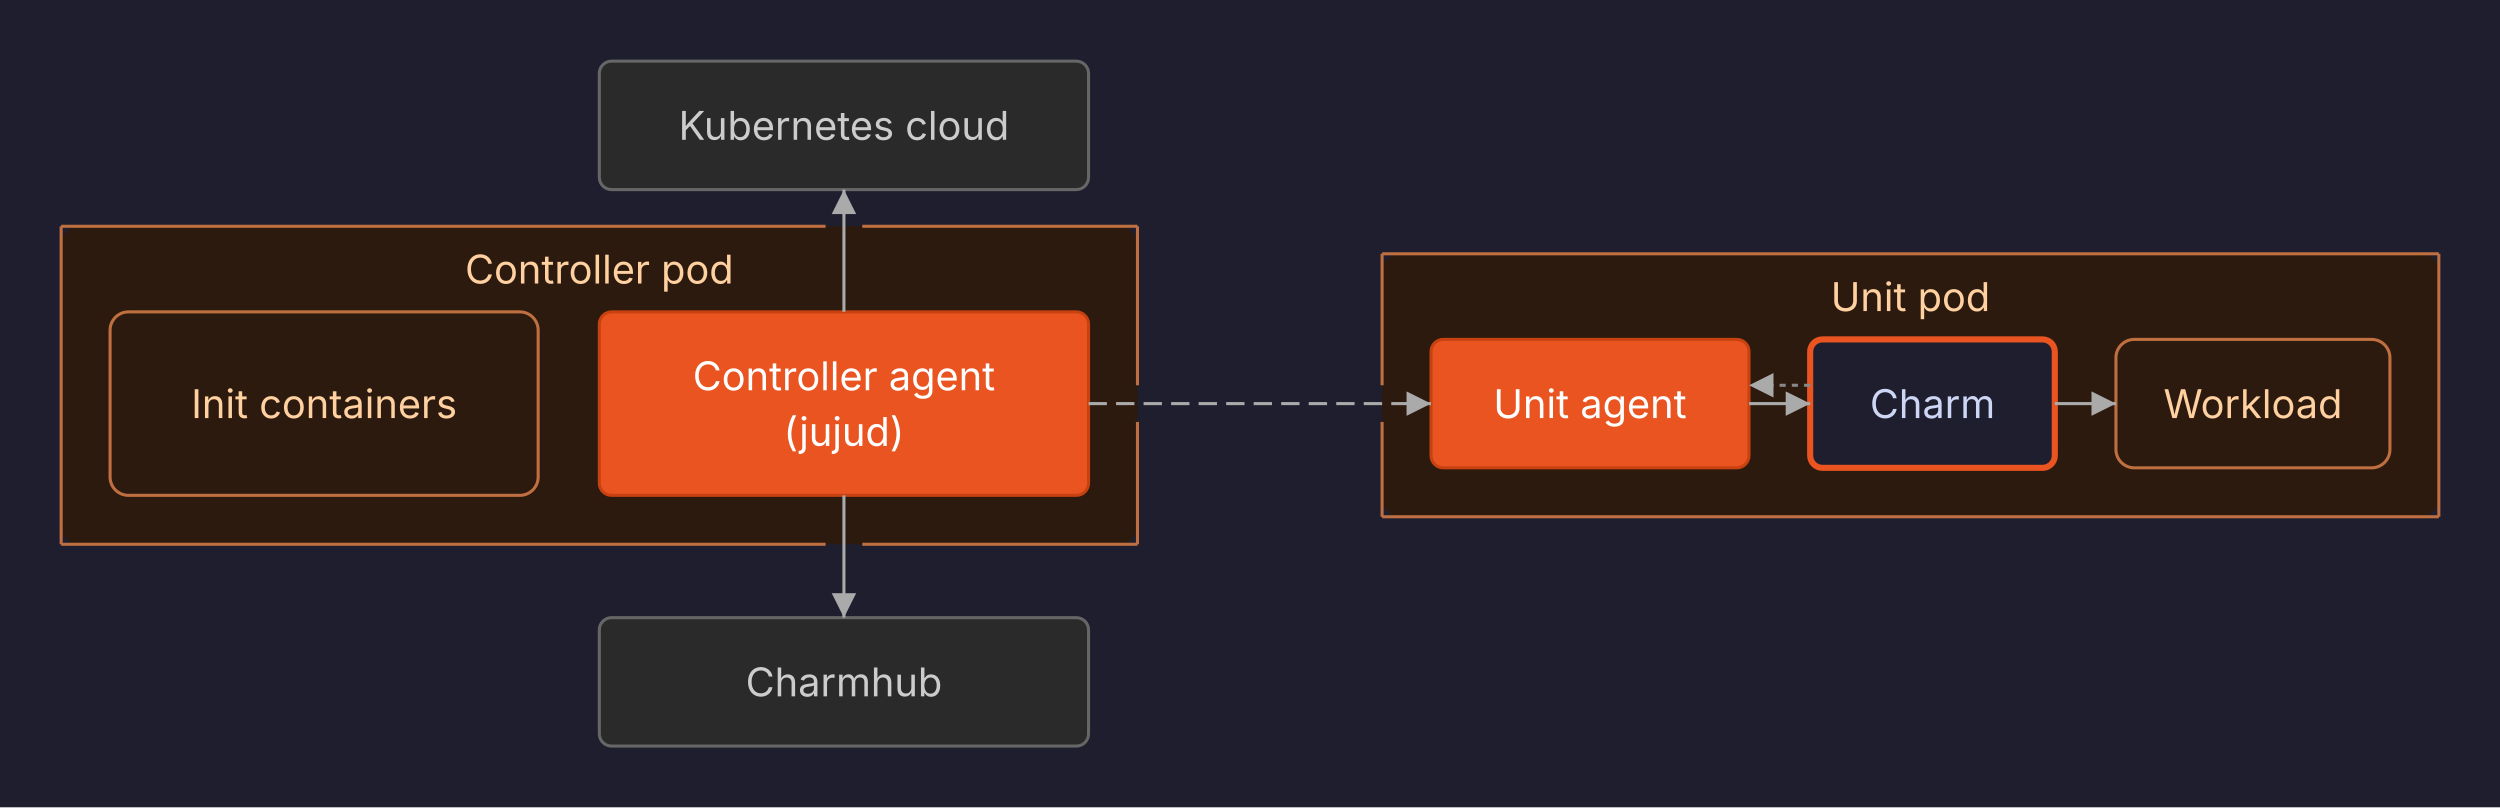
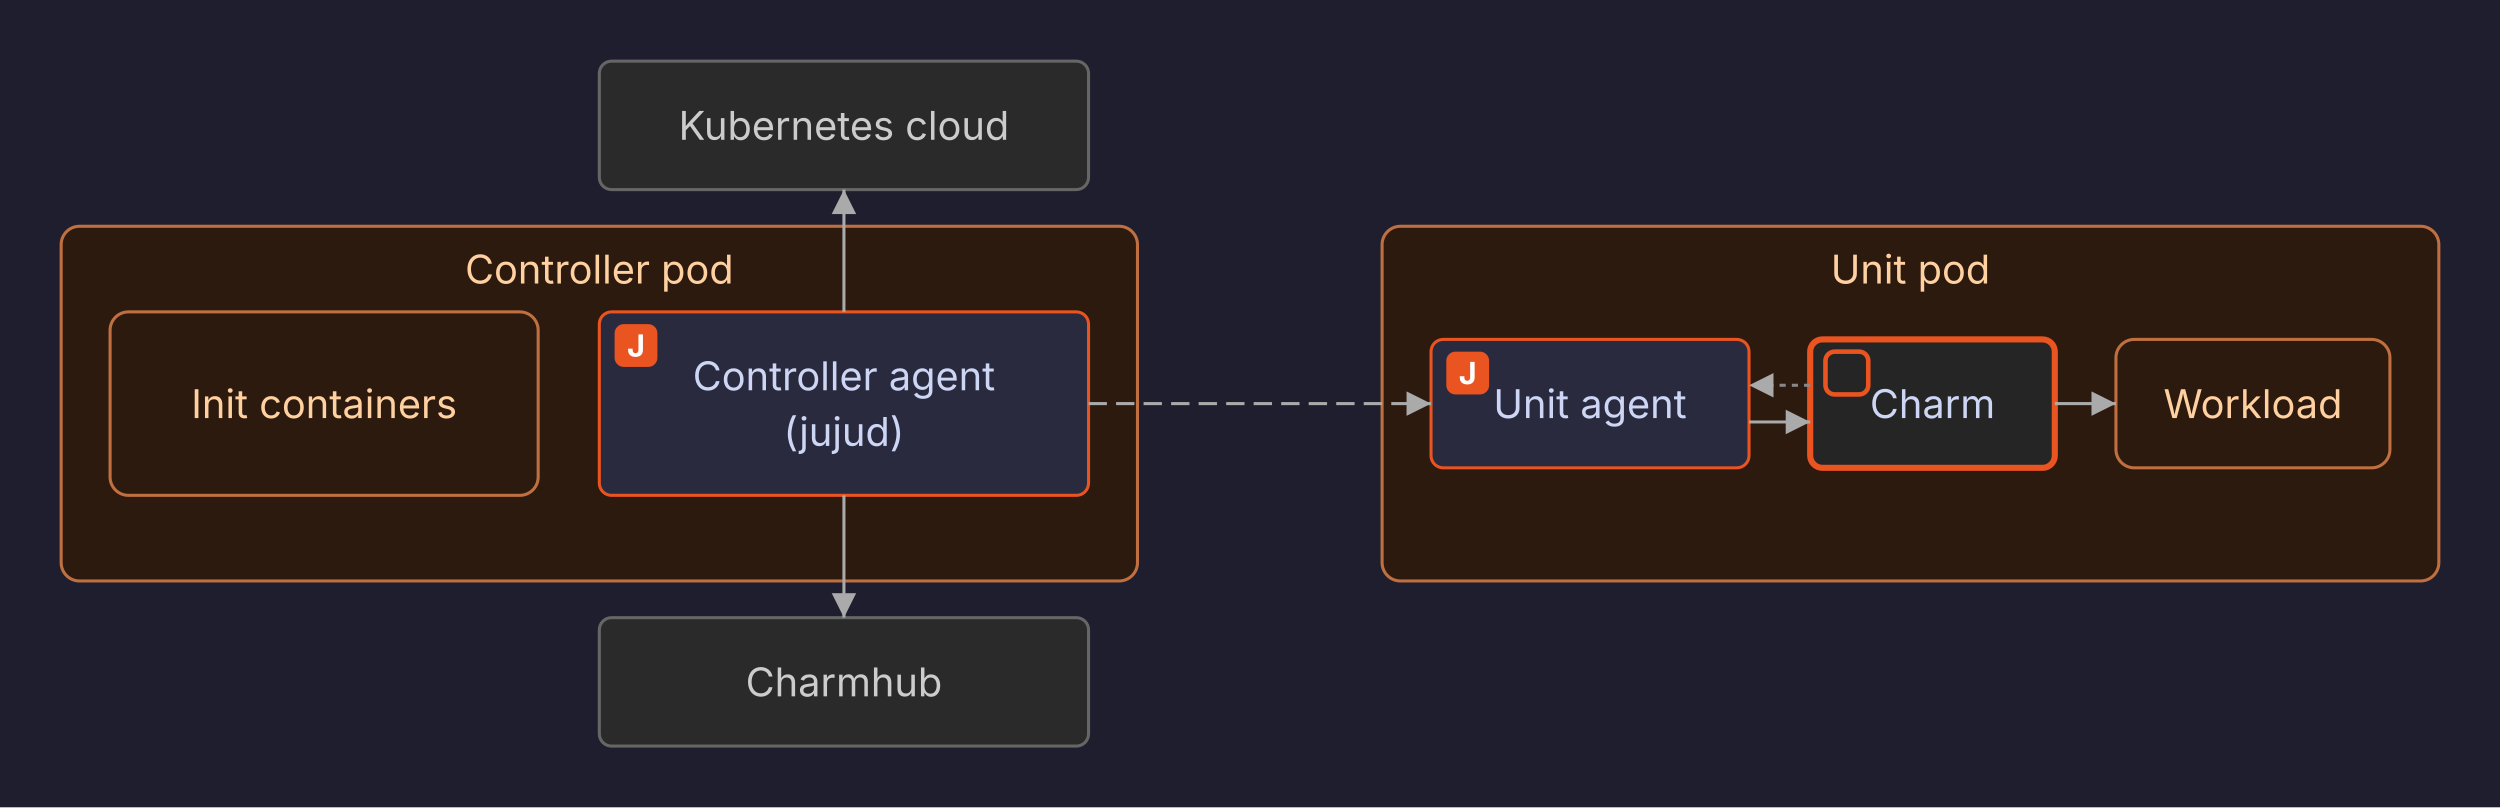
<svg xmlns="http://www.w3.org/2000/svg" width="817.6" height="264.0" viewBox="0 0 817.6 264.0">
  <defs>
    <marker markerWidth="8" markerHeight="8" viewBox="0 0 8 8" orient="auto" id="arrow" refX="8" refY="4.0">
      <path d="M0,0 L8,4.0 L0,8 Z" fill="#AAAAAA" />
    </marker>
    <marker markerWidth="8" markerHeight="8" viewBox="0 0 8 8" orient="auto-start-reverse" id="arrow-start" refX="8" refY="4.0">
      <path d="M0,0 L8,4.0 L0,8 Z" fill="#AAAAAA" />
    </marker>
    <marker markerWidth="8" markerHeight="8" viewBox="0 0 8 8" orient="auto" id="arrow-open" refX="8" refY="4.0">
      <path d="M0,0 L8,4.0 L0,8" fill="none" stroke="#AAAAAA" stroke-width="1.5" />
    </marker>
    <marker markerWidth="8" markerHeight="8" viewBox="0 0 8 8" orient="auto-start-reverse" id="arrow-open-start" refX="8" refY="4.0">
      <path d="M0,0 L8,4.0 L0,8" fill="none" stroke="#AAAAAA" stroke-width="1.5" />
    </marker>
  </defs>
  <rect x="0" y="0" width="817.6" height="264.0" fill="#1E1E2E" />
  <g id="ggarch-nodes">
-     <rect x="20.0" y="74.0" width="352.0" height="104.0" fill="#2D1A0E" stroke="none" rx="6" ry="6" />
-     <path d="M20.0,74.0 L270.0,74.0" stroke="#C07040" stroke-width="1" fill="none" />
-     <path d="M282.0,74.0 L372.0,74.0" stroke="#C07040" stroke-width="1" fill="none" />
-     <path d="M20.0,178.0 L270.0,178.0" stroke="#C07040" stroke-width="1" fill="none" />
-     <path d="M282.0,178.0 L372.0,178.0" stroke="#C07040" stroke-width="1" fill="none" />
-     <path d="M20.0,74.0 L20.0,178.0" stroke="#C07040" stroke-width="1" fill="none" />
-     <path d="M372.0,74.0 L372.0,126.0" stroke="#C07040" stroke-width="1" fill="none" />
-     <path d="M372.0,138.0 L372.0,178.0" stroke="#C07040" stroke-width="1" fill="none" />
+     <rect x="20.0" y="74.0" width="352.0" height="116.0" fill="#2D1A0E" stroke="#C07040" stroke-width="1" rx="6" ry="6" />
    <text x="196.0" y="88.0" font-size="13" font-family="'Ubuntu Sans', Ubuntu, system-ui, -apple-system, sans-serif" fill="#FFD0A0" text-anchor="middle" dominant-baseline="central">Controller pod</text>
    <rect x="36.0" y="102.0" width="140.0" height="60.0" fill="#2D1A0E" stroke="#C07040" stroke-width="1" rx="6" ry="6" />
    <text x="106.0" y="132.0" font-size="13" font-family="'Ubuntu Sans', Ubuntu, system-ui, -apple-system, sans-serif" fill="#FFD0A0" text-anchor="middle" dominant-baseline="central">Init containers</text>
-     <rect x="196.0" y="102.0" width="160.0" height="60.0" fill="#E95420" stroke="#C74210" stroke-width="1" rx="4" ry="4" />
-     <text x="276.0" y="122.9" font-size="13" font-family="'Ubuntu Sans', Ubuntu, system-ui, -apple-system, sans-serif" fill="#FFFFFF" text-anchor="middle" dominant-baseline="central">Controller agent</text>
-     <text x="276.0" y="141.1" font-size="13" font-family="'Ubuntu Sans', Ubuntu, system-ui, -apple-system, sans-serif" fill="#FFFFFF" text-anchor="middle" dominant-baseline="central">(jujud)</text>
-     <rect x="452.0" y="83.0" width="345.6" height="86.0" fill="#2D1A0E" stroke="none" rx="6" ry="6" />
-     <path d="M452.0,83.0 L797.6,83.0" stroke="#C07040" stroke-width="1" fill="none" />
-     <path d="M452.0,169.0 L797.6,169.0" stroke="#C07040" stroke-width="1" fill="none" />
-     <path d="M452.0,83.0 L452.0,126.0" stroke="#C07040" stroke-width="1" fill="none" />
-     <path d="M452.0,138.0 L452.0,169.0" stroke="#C07040" stroke-width="1" fill="none" />
-     <path d="M797.6,83.0 L797.6,169.0" stroke="#C07040" stroke-width="1" fill="none" />
-     <text x="624.8" y="97.0" font-size="13" font-family="'Ubuntu Sans', Ubuntu, system-ui, -apple-system, sans-serif" fill="#FFD0A0" text-anchor="middle" dominant-baseline="central">Unit pod</text>
-     <rect x="468.0" y="111.0" width="104.0" height="42.0" fill="#E95420" stroke="#C74210" stroke-width="1" rx="4" ry="4" />
-     <text x="520.0" y="132.0" font-size="13" font-family="'Ubuntu Sans', Ubuntu, system-ui, -apple-system, sans-serif" fill="#FFFFFF" text-anchor="middle" dominant-baseline="central">Unit agent</text>
-     <rect x="592.0" y="111.0" width="80.0" height="42.0" fill="#1E1E2E" stroke="#E95420" stroke-width="2" rx="4" ry="4" />
+     <rect x="196.0" y="102.0" width="160.0" height="60.0" fill="#2A2A3E" stroke="#E95420" stroke-width="1" rx="4" ry="4" />
+     <text x="276.0" y="122.9" font-size="13" font-family="'Ubuntu Sans', Ubuntu, system-ui, -apple-system, sans-serif" fill="#CDD6F4" text-anchor="middle" dominant-baseline="central">Controller agent</text>
+     <text x="276.0" y="141.1" font-size="13" font-family="'Ubuntu Sans', Ubuntu, system-ui, -apple-system, sans-serif" fill="#CDD6F4" text-anchor="middle" dominant-baseline="central">(jujud)</text>
+     <rect x="201.0" y="106.0" width="14" height="14" fill="#E95420" stroke="none" rx="3" ry="3" />
+     <text x="208.0" y="113.0" font-size="10" font-family="'Ubuntu Sans', Ubuntu, system-ui, -apple-system, sans-serif" fill="#FFFFFF" text-anchor="middle" dominant-baseline="central" font-weight="bold">J</text>
+     <rect x="452.0" y="74.0" width="345.6" height="116.0" fill="#2D1A0E" stroke="#C07040" stroke-width="1" rx="6" ry="6" />
+     <text x="624.8" y="88.0" font-size="13" font-family="'Ubuntu Sans', Ubuntu, system-ui, -apple-system, sans-serif" fill="#FFD0A0" text-anchor="middle" dominant-baseline="central">Unit pod</text>
+     <rect x="468.0" y="111.0" width="104.0" height="42.0" fill="#2A2A3E" stroke="#E95420" stroke-width="1" rx="4" ry="4" />
+     <text x="520.0" y="132.0" font-size="13" font-family="'Ubuntu Sans', Ubuntu, system-ui, -apple-system, sans-serif" fill="#CDD6F4" text-anchor="middle" dominant-baseline="central">Unit agent</text>
+     <rect x="473.0" y="115.0" width="14" height="14" fill="#E95420" stroke="none" rx="3" ry="3" />
+     <text x="480.0" y="122.0" font-size="10" font-family="'Ubuntu Sans', Ubuntu, system-ui, -apple-system, sans-serif" fill="#FFFFFF" text-anchor="middle" dominant-baseline="central" font-weight="bold">J</text>
+     <rect x="592.0" y="111.0" width="80.0" height="42.0" fill="#252525" stroke="#E95420" stroke-width="2" rx="4" ry="4" />
    <text x="632.0" y="132.0" font-size="13" font-family="'Ubuntu Sans', Ubuntu, system-ui, -apple-system, sans-serif" fill="#CDD6F4" text-anchor="middle" dominant-baseline="central">Charm</text>
+     <rect x="597.0" y="115.0" width="14" height="14" fill="none" stroke="#E95420" stroke-width="1.5" rx="3" ry="3" />
    <rect x="692.0" y="111.0" width="89.6" height="42.0" fill="#2D1A0E" stroke="#C07040" stroke-width="1" rx="6" ry="6" />
    <text x="736.8" y="132.0" font-size="13" font-family="'Ubuntu Sans', Ubuntu, system-ui, -apple-system, sans-serif" fill="#FFD0A0" text-anchor="middle" dominant-baseline="central">Workload</text>
    <rect x="196.0" y="20.0" width="160.0" height="42.0" fill="#2A2A2A" stroke="#666666" stroke-width="1" rx="4" ry="4" />
    <text x="276.0" y="41.0" font-size="13" font-family="'Ubuntu Sans', Ubuntu, system-ui, -apple-system, sans-serif" fill="#CCCCCC" text-anchor="middle" dominant-baseline="central">Kubernetes cloud</text>
    <rect x="196.0" y="202.0" width="160.0" height="42.0" fill="#2A2A2A" stroke="#666666" stroke-width="1" rx="4" ry="4" />
    <text x="276.0" y="223.0" font-size="13" font-family="'Ubuntu Sans', Ubuntu, system-ui, -apple-system, sans-serif" fill="#CCCCCC" text-anchor="middle" dominant-baseline="central">Charmhub</text>
  </g>
  <g id="ggarch-edges">
    <path d="M 276.0 102.0 L 276.0 62.0" fill="none" stroke="#AAAAAA" stroke-width="1" stroke-linejoin="round" marker-end="url(#arrow)" />
    <path d="M 276.0 162.0 L 276.0 202.0" fill="none" stroke="#AAAAAA" stroke-width="1" stroke-linejoin="round" marker-end="url(#arrow)" />
    <path d="M 356.0 132.0 L 468.0 132.0" fill="none" stroke="#AAAAAA" stroke-width="1" stroke-linejoin="round" stroke-dasharray="6,3" marker-end="url(#arrow)" />
-     <path d="M 572.0 132.0 L 592.0 132.0" fill="none" stroke="#AAAAAA" stroke-width="1" stroke-linejoin="round" marker-end="url(#arrow)" />
+     <path d="M 572.0 138.0 L 592.0 138.0" fill="none" stroke="#AAAAAA" stroke-width="1" stroke-linejoin="round" marker-end="url(#arrow)" />
    <path d="M 592.0 126.0 L 572.0 126.0" fill="none" stroke="#888888" stroke-width="1" stroke-linejoin="round" stroke-dasharray="2,2" marker-end="url(#arrow)" />
    <path d="M 672.0 132.0 L 692.0 132.0" fill="none" stroke="#AAAAAA" stroke-width="1" stroke-linejoin="round" marker-end="url(#arrow)" />
  </g>
  <g id="ggarch-annotations" />
</svg>
